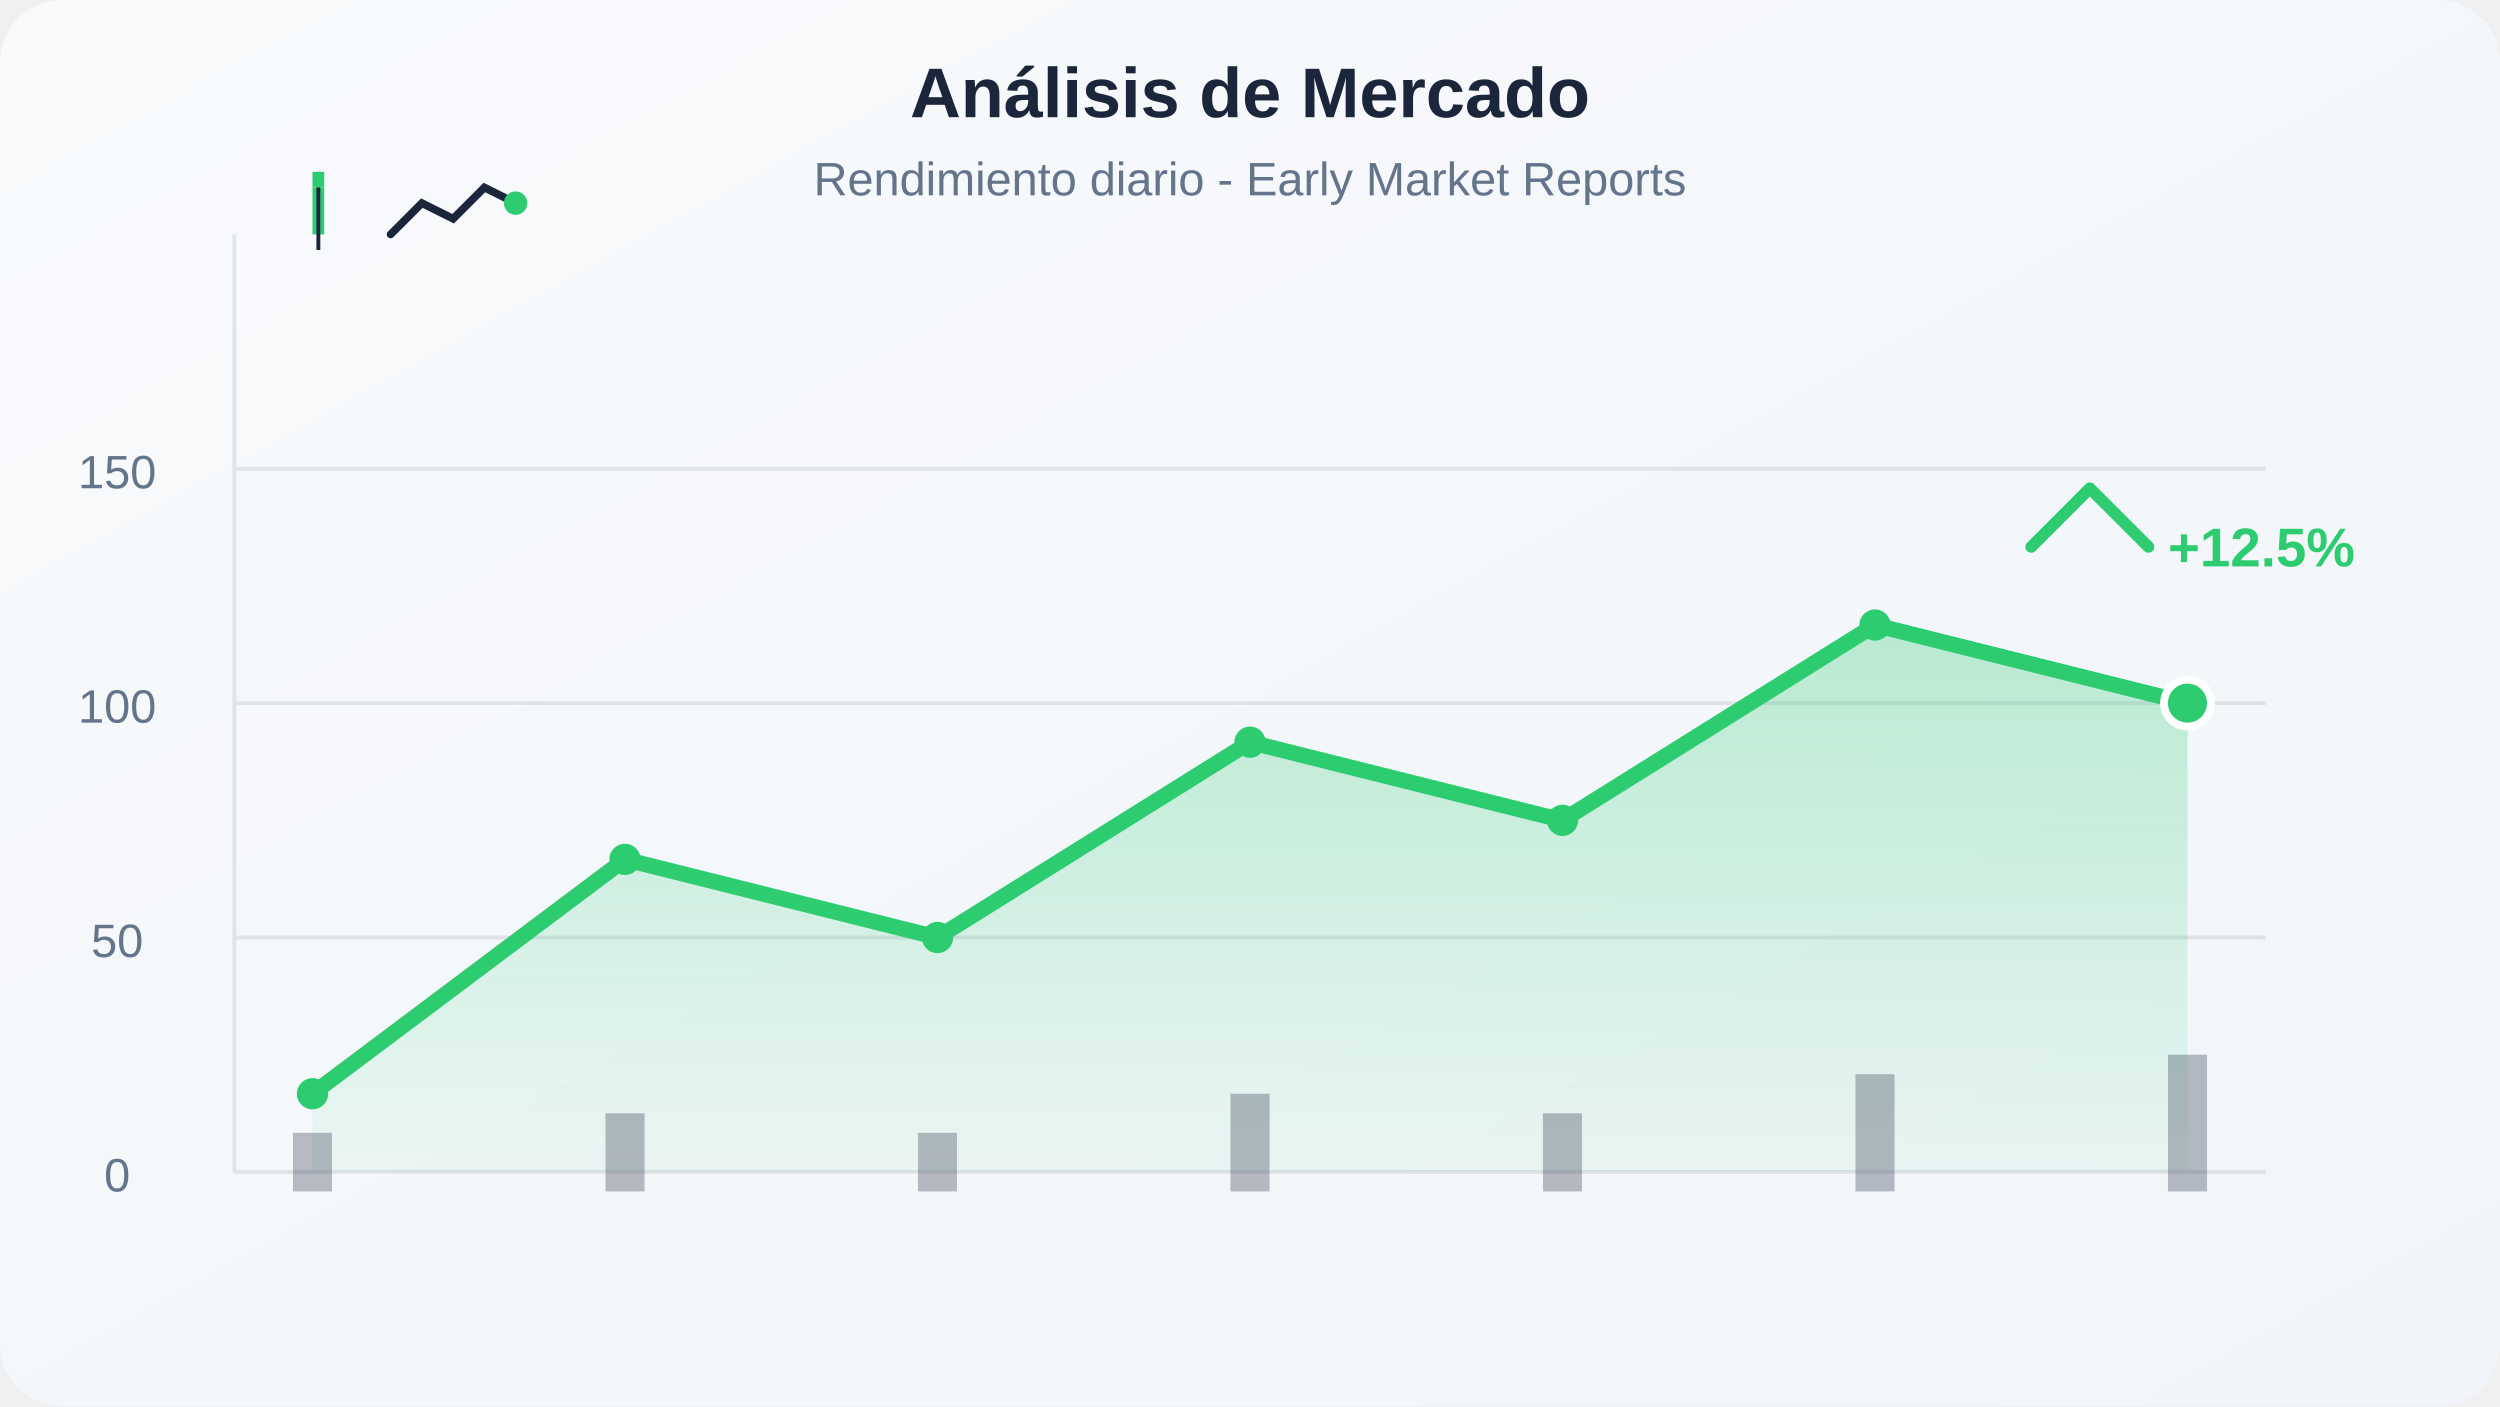
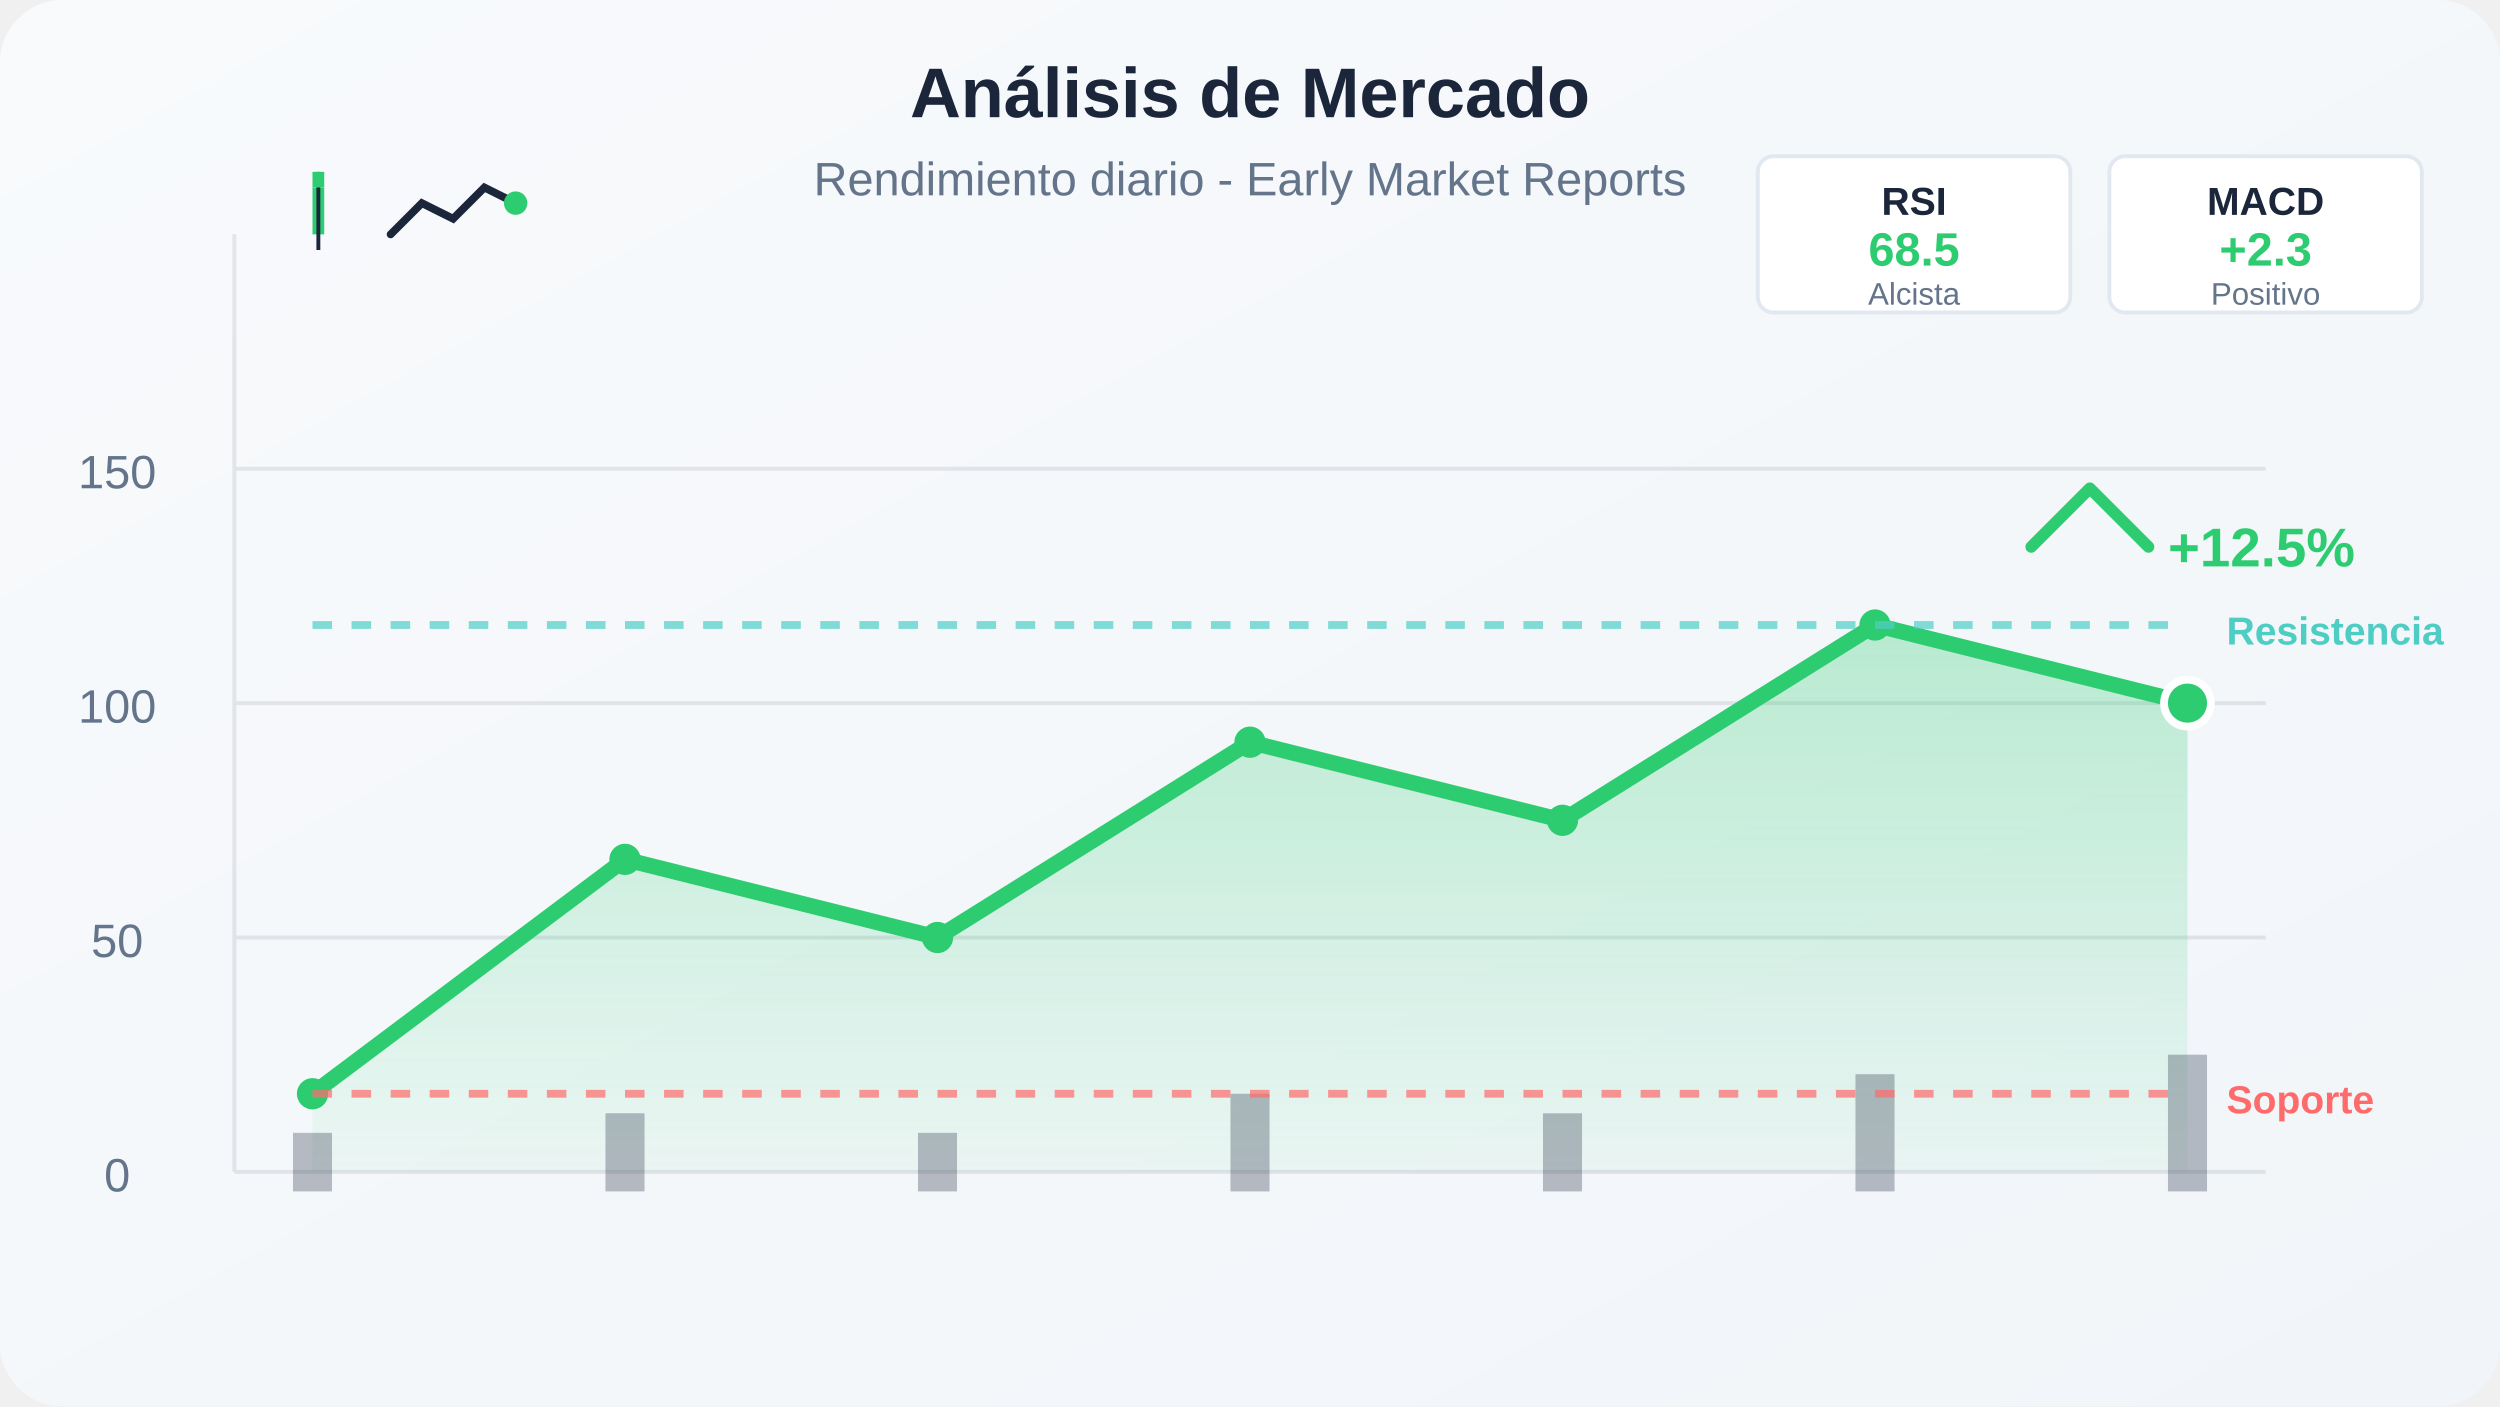
<svg xmlns="http://www.w3.org/2000/svg" width="640" height="360" viewBox="0 0 640 360" fill="none">
  <defs>
    <linearGradient id="bgGradient" x1="0%" y1="0%" x2="100%" y2="100%">
      <stop offset="0%" style="stop-color:#F8FAFC;stop-opacity:1" />
      <stop offset="100%" style="stop-color:#F1F5F9;stop-opacity:1" />
    </linearGradient>
    <linearGradient id="chartGradient" x1="0%" y1="0%" x2="0%" y2="100%">
      <stop offset="0%" style="stop-color:#2ECC71;stop-opacity:0.3" />
      <stop offset="100%" style="stop-color:#2ECC71;stop-opacity:0.05" />
    </linearGradient>
  </defs>
  <rect width="640" height="360" rx="16" fill="url(#bgGradient)" />
  <g opacity="0.1">
    <line x1="60" y1="60" x2="60" y2="300" stroke="#1B263B" stroke-width="1" />
    <line x1="60" y1="300" x2="580" y2="300" stroke="#1B263B" stroke-width="1" />
    <line x1="60" y1="240" x2="580" y2="240" stroke="#1B263B" stroke-width="1" />
    <line x1="60" y1="180" x2="580" y2="180" stroke="#1B263B" stroke-width="1" />
    <line x1="60" y1="120" x2="580" y2="120" stroke="#1B263B" stroke-width="1" />
  </g>
  <path d="M80 280 L160 220 L240 240 L320 190 L400 210 L480 160 L560 180 L560 300 L80 300 Z" fill="url(#chartGradient)" />
  <path d="M80 280 L160 220 L240 240 L320 190 L400 210 L480 160 L560 180" stroke="#2ECC71" stroke-width="4" fill="none" stroke-linecap="round" stroke-linejoin="round" />
  <circle cx="80" cy="280" r="4" fill="#2ECC71" />
  <circle cx="160" cy="220" r="4" fill="#2ECC71" />
  <circle cx="240" cy="240" r="4" fill="#2ECC71" />
  <circle cx="320" cy="190" r="4" fill="#2ECC71" />
  <circle cx="400" cy="210" r="4" fill="#2ECC71" />
  <circle cx="480" cy="160" r="4" fill="#2ECC71" />
  <circle cx="560" cy="180" r="6" fill="#2ECC71" stroke="#FFFFFF" stroke-width="2" />
  <rect x="75" y="290" width="10" height="15" fill="#1B263B" opacity="0.3" />
  <rect x="155" y="285" width="10" height="20" fill="#1B263B" opacity="0.3" />
  <rect x="235" y="290" width="10" height="15" fill="#1B263B" opacity="0.3" />
  <rect x="315" y="280" width="10" height="25" fill="#1B263B" opacity="0.3" />
  <rect x="395" y="285" width="10" height="20" fill="#1B263B" opacity="0.3" />
  <rect x="475" y="275" width="10" height="30" fill="#1B263B" opacity="0.3" />
  <rect x="555" y="270" width="10" height="35" fill="#1B263B" opacity="0.3" />
  <text x="30" y="305" font-family="Arial, sans-serif" font-size="12" fill="#64748B" text-anchor="middle">0</text>
  <text x="30" y="245" font-family="Arial, sans-serif" font-size="12" fill="#64748B" text-anchor="middle">50</text>
  <text x="30" y="185" font-family="Arial, sans-serif" font-size="12" fill="#64748B" text-anchor="middle">100</text>
  <text x="30" y="125" font-family="Arial, sans-serif" font-size="12" fill="#64748B" text-anchor="middle">150</text>
  <g transform="translate(520, 120)">
    <path d="M0 20 L15 5 L30 20" stroke="#2ECC71" stroke-width="3" fill="none" stroke-linecap="round" stroke-linejoin="round" />
    <text x="35" y="25" font-family="Arial, sans-serif" font-size="14" font-weight="bold" fill="#2ECC71">+12.5%</text>
  </g>
  <g transform="translate(80, 40)">
    <rect x="0" y="8" width="3" height="12" fill="#2ECC71" />
    <line x1="1.5" y1="4" x2="1.5" y2="24" stroke="#1B263B" stroke-width="1" />
    <rect x="0" y="4" width="3" height="4" fill="#2ECC71" />
  </g>
  <g transform="translate(100, 40)">
    <path d="M0 20 L8 12 L16 16 L24 8 L32 12" stroke="#1B263B" stroke-width="2" fill="none" stroke-linecap="round" />
    <circle cx="32" cy="12" r="3" fill="#2ECC71" />
  </g>
+   <g transform="translate(450, 40)">
+     <rect x="0" y="0" width="80" height="40" fill="#FFFFFF" stroke="#E2E8F0" stroke-width="1" rx="4" />
+     <text x="40" y="15" font-family="Arial, sans-serif" font-size="10" font-weight="bold" fill="#1B263B" text-anchor="middle">RSI</text>
+     <text x="40" y="28" font-family="Arial, sans-serif" font-size="12" font-weight="bold" fill="#2ECC71" text-anchor="middle">68.5</text>
+     <text x="40" y="38" font-family="Arial, sans-serif" font-size="8" fill="#64748B" text-anchor="middle">Alcista</text>
+   </g>
+   <g transform="translate(540, 40)">
+     <rect x="0" y="0" width="80" height="40" fill="#FFFFFF" stroke="#E2E8F0" stroke-width="1" rx="4" />
+     <text x="40" y="15" font-family="Arial, sans-serif" font-size="10" font-weight="bold" fill="#1B263B" text-anchor="middle">MACD</text>
+     <text x="40" y="28" font-family="Arial, sans-serif" font-size="12" font-weight="bold" fill="#2ECC71" text-anchor="middle">+2.3</text>
+     <text x="40" y="38" font-family="Arial, sans-serif" font-size="8" fill="#64748B" text-anchor="middle">Positivo</text>
+   </g>
+   <line x1="80" y1="280" x2="560" y2="280" stroke="#FF6B6B" stroke-width="2" stroke-dasharray="5,5" opacity="0.7" />
+   <line x1="80" y1="160" x2="560" y2="160" stroke="#4ECDC4" stroke-width="2" stroke-dasharray="5,5" opacity="0.7" />
+   <text x="570" y="285" font-family="Arial, sans-serif" font-size="10" fill="#FF6B6B" font-weight="bold">Soporte</text>
+   <text x="570" y="165" font-family="Arial, sans-serif" font-size="10" fill="#4ECDC4" font-weight="bold">Resistencia</text>
  <text x="320" y="30" font-family="Arial, sans-serif" font-size="18" font-weight="bold" fill="#1B263B" text-anchor="middle">Análisis de Mercado</text>
  <text x="320" y="50" font-family="Arial, sans-serif" font-size="12" fill="#64748B" text-anchor="middle">Rendimiento diario - Early Market Reports</text>
</svg>
